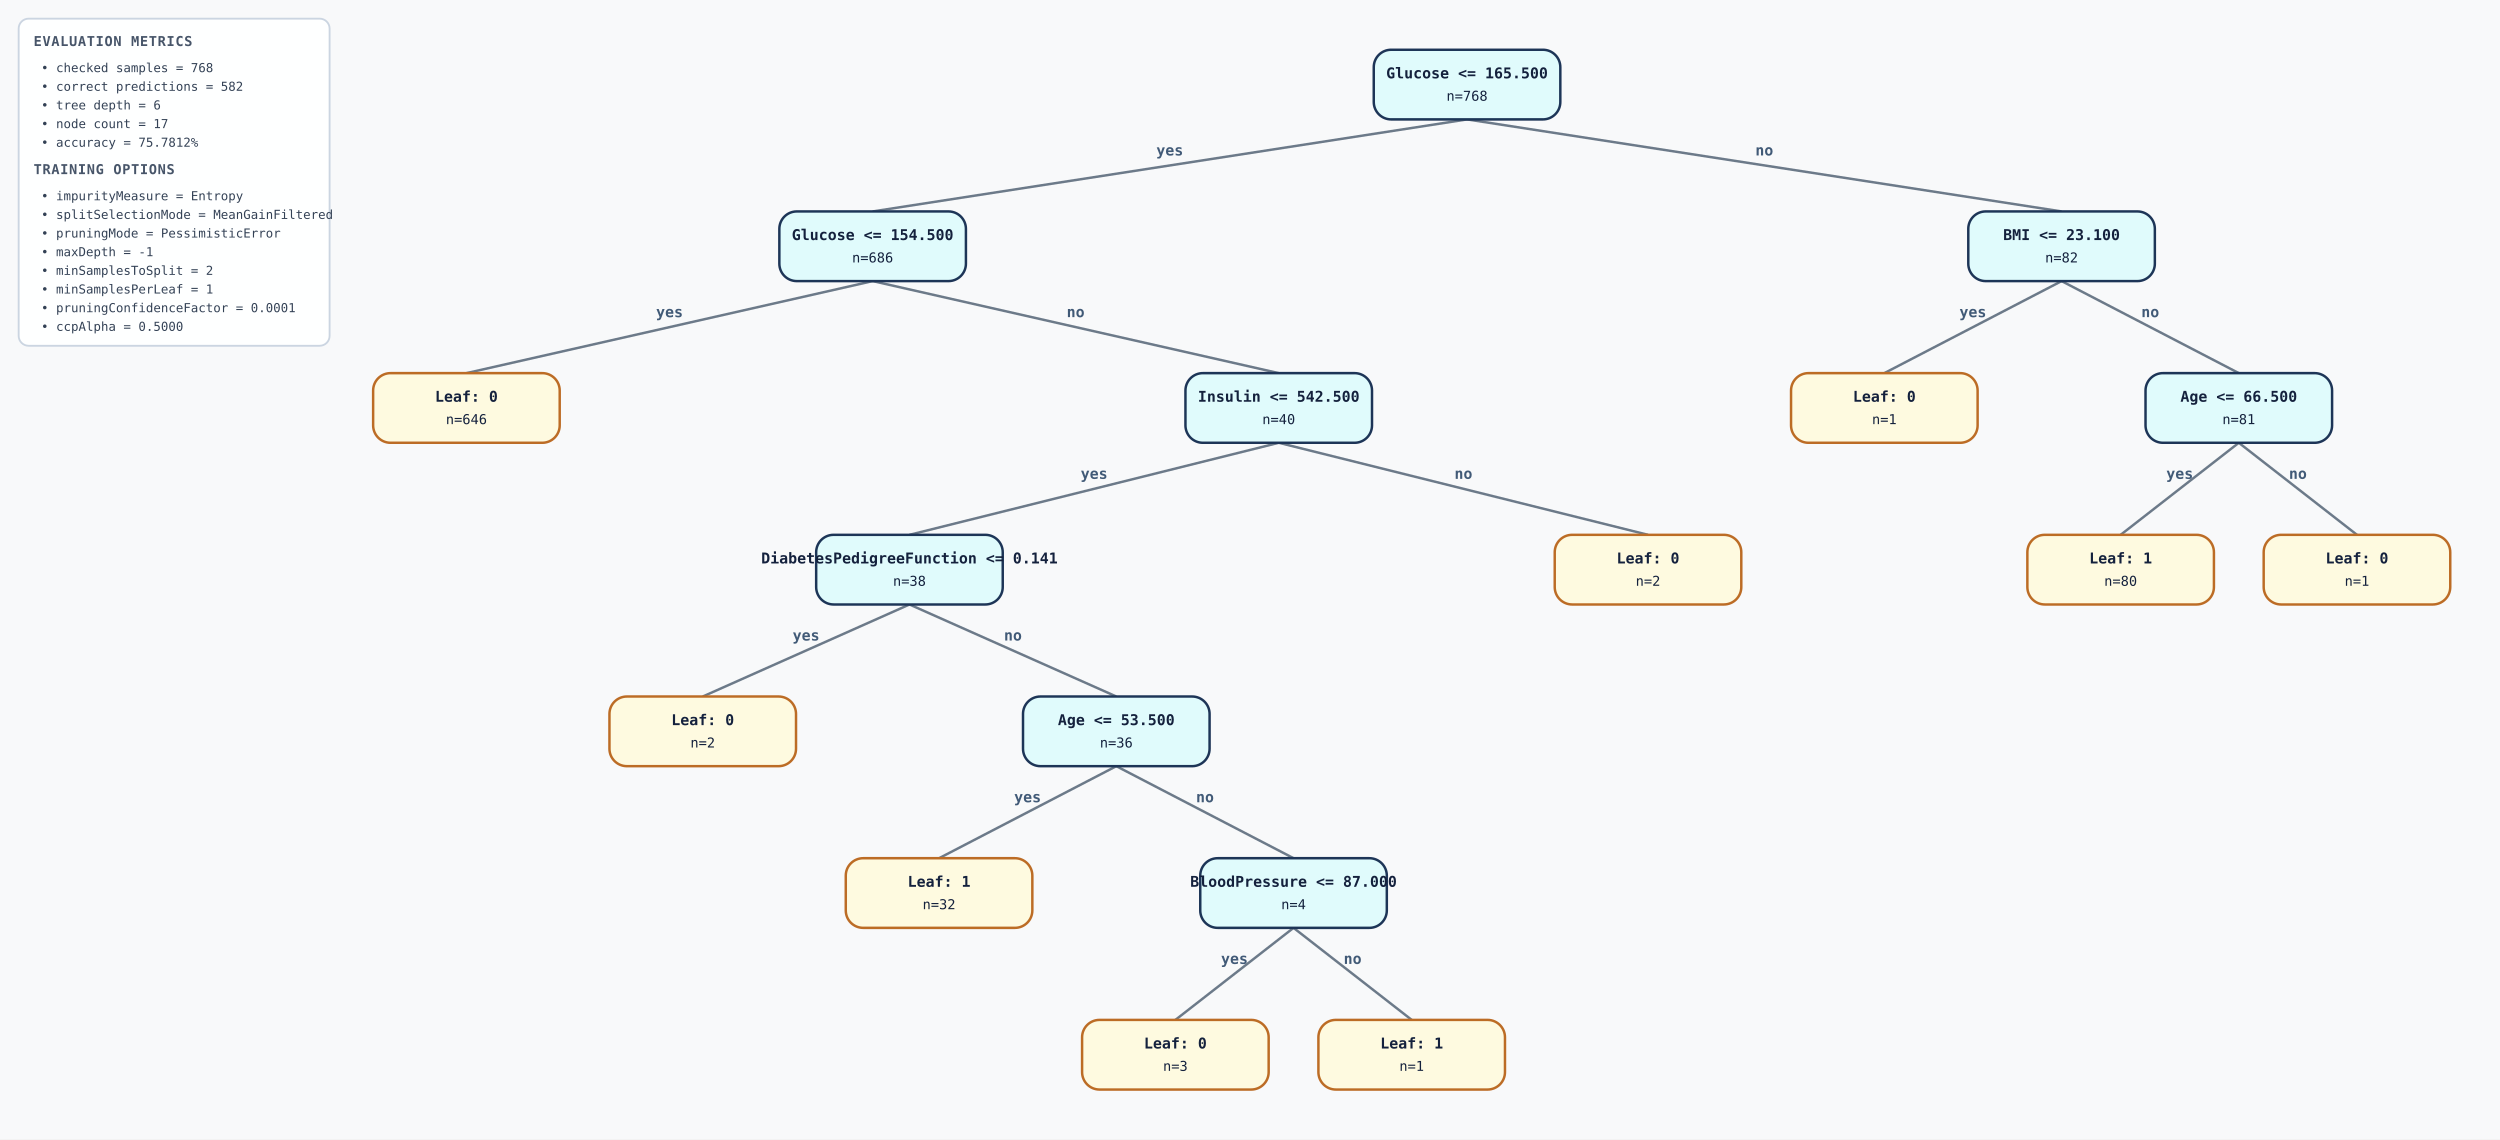
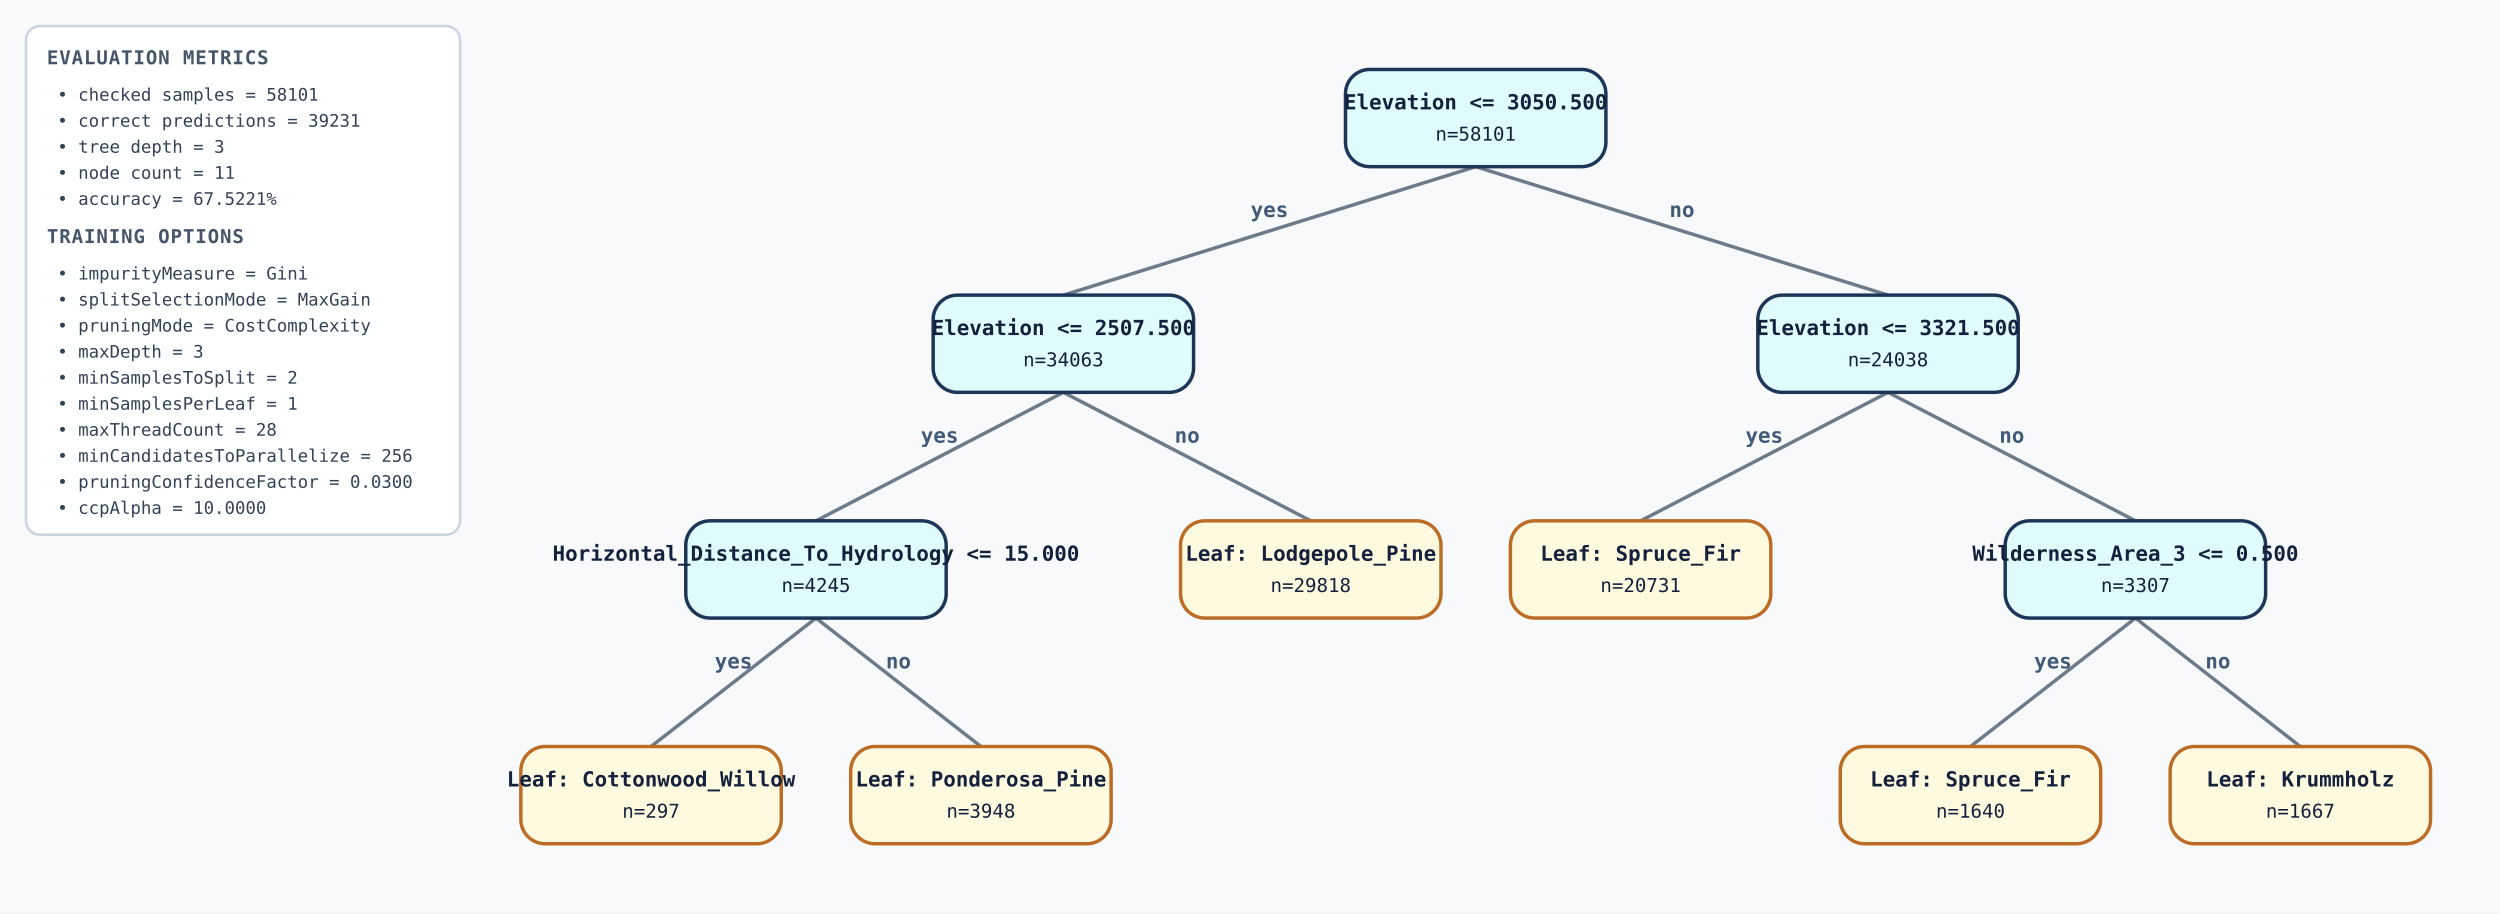
- <svg xmlns="http://www.w3.org/2000/svg" width="2010" height="916" viewBox="0 0 2010 916">
+ <svg xmlns="http://www.w3.org/2000/svg" width="1440" height="526" viewBox="0 0 1440 526">
  <style>
text { font-family: 'DejaVu Sans Mono', monospace; fill: #14213d; }
.edge { stroke: #6c7a89; stroke-width: 2; fill: none; }
.edge-label { font-size: 12px; font-weight: 700; fill: #415a77; }
.decision { fill: #e0fbfc; stroke: #1d3557; stroke-width: 2; }
.leaf { fill: #fefae0; stroke: #bc6c25; stroke-width: 2; }
.node-title { font-size: 12px; font-weight: 700; }
.node-meta { font-size: 11px; }
.card-bg { fill: #ffffff; fill-opacity: 0.92; stroke: #cbd5e1; stroke-width: 1.5; }
.card-header { font-size: 11px; font-weight: 800; fill: #475569; letter-spacing: 0.5px; }
.card-item { font-size: 10px; fill: #334155; }
</style>
-   <rect x="0" y="0" width="2010" height="916" fill="#f8f9fa" />
-   <line class="edge" x1="1179.5" y1="96.0" x2="701.6" y2="170.0" />
-   <text class="edge-label" x="940.5" y="125.0" text-anchor="middle">yes</text>
-   <line class="edge" x1="701.6" y1="226.0" x2="375.0" y2="300.0" />
-   <text class="edge-label" x="538.3" y="255.0" text-anchor="middle">yes</text>
-   <line class="edge" x1="701.6" y1="226.0" x2="1028.1" y2="300.0" />
-   <text class="edge-label" x="864.8" y="255.0" text-anchor="middle">no</text>
-   <line class="edge" x1="1028.1" y1="356.0" x2="731.2" y2="430.0" />
-   <text class="edge-label" x="879.7" y="385.0" text-anchor="middle">yes</text>
-   <line class="edge" x1="731.2" y1="486.0" x2="565.0" y2="560.0" />
-   <text class="edge-label" x="648.1" y="515.0" text-anchor="middle">yes</text>
-   <line class="edge" x1="731.2" y1="486.0" x2="897.5" y2="560.0" />
-   <text class="edge-label" x="814.4" y="515.0" text-anchor="middle">no</text>
-   <line class="edge" x1="897.5" y1="616.0" x2="755.0" y2="690.0" />
-   <text class="edge-label" x="826.2" y="645.0" text-anchor="middle">yes</text>
-   <line class="edge" x1="897.5" y1="616.0" x2="1040.0" y2="690.0" />
-   <text class="edge-label" x="968.8" y="645.0" text-anchor="middle">no</text>
-   <line class="edge" x1="1040.0" y1="746.0" x2="945.0" y2="820.0" />
-   <text class="edge-label" x="992.5" y="775.0" text-anchor="middle">yes</text>
-   <line class="edge" x1="1040.0" y1="746.0" x2="1135.0" y2="820.0" />
-   <text class="edge-label" x="1087.5" y="775.0" text-anchor="middle">no</text>
-   <line class="edge" x1="1028.1" y1="356.0" x2="1325.0" y2="430.0" />
-   <text class="edge-label" x="1176.6" y="385.0" text-anchor="middle">no</text>
-   <line class="edge" x1="1179.5" y1="96.0" x2="1657.5" y2="170.0" />
-   <text class="edge-label" x="1418.5" y="125.0" text-anchor="middle">no</text>
-   <line class="edge" x1="1657.5" y1="226.0" x2="1515.0" y2="300.0" />
-   <text class="edge-label" x="1586.2" y="255.0" text-anchor="middle">yes</text>
-   <line class="edge" x1="1657.5" y1="226.0" x2="1800.0" y2="300.0" />
-   <text class="edge-label" x="1728.8" y="255.0" text-anchor="middle">no</text>
-   <line class="edge" x1="1800.0" y1="356.0" x2="1705.0" y2="430.0" />
-   <text class="edge-label" x="1752.5" y="385.0" text-anchor="middle">yes</text>
-   <line class="edge" x1="1800.0" y1="356.0" x2="1895.0" y2="430.0" />
-   <text class="edge-label" x="1847.5" y="385.0" text-anchor="middle">no</text>
-   <rect class="decision" x="1104.5" y="40.0" width="150" height="56" rx="14" ry="14" />
-   <text class="node-title" x="1179.5" y="63.0" text-anchor="middle">Glucose &lt;= 165.500</text>
-   <text class="node-meta" x="1179.5" y="81.0" text-anchor="middle">n=768</text>
-   <rect class="decision" x="626.6" y="170.0" width="150" height="56" rx="14" ry="14" />
-   <text class="node-title" x="701.6" y="193.0" text-anchor="middle">Glucose &lt;= 154.500</text>
-   <text class="node-meta" x="701.6" y="211.0" text-anchor="middle">n=686</text>
-   <rect class="leaf" x="300.0" y="300.0" width="150" height="56" rx="14" ry="14" />
-   <text class="node-title" x="375.0" y="323.0" text-anchor="middle">Leaf: 0</text>
-   <text class="node-meta" x="375.0" y="341.0" text-anchor="middle">n=646</text>
-   <rect class="decision" x="953.1" y="300.0" width="150" height="56" rx="14" ry="14" />
-   <text class="node-title" x="1028.1" y="323.0" text-anchor="middle">Insulin &lt;= 542.500</text>
-   <text class="node-meta" x="1028.1" y="341.0" text-anchor="middle">n=40</text>
-   <rect class="decision" x="656.2" y="430.0" width="150" height="56" rx="14" ry="14" />
-   <text class="node-title" x="731.2" y="453.0" text-anchor="middle">DiabetesPedigreeFunction &lt;= 0.141</text>
-   <text class="node-meta" x="731.2" y="471.0" text-anchor="middle">n=38</text>
-   <rect class="leaf" x="490.0" y="560.0" width="150" height="56" rx="14" ry="14" />
-   <text class="node-title" x="565.0" y="583.0" text-anchor="middle">Leaf: 0</text>
-   <text class="node-meta" x="565.0" y="601.0" text-anchor="middle">n=2</text>
-   <rect class="decision" x="822.5" y="560.0" width="150" height="56" rx="14" ry="14" />
-   <text class="node-title" x="897.5" y="583.0" text-anchor="middle">Age &lt;= 53.500</text>
-   <text class="node-meta" x="897.5" y="601.0" text-anchor="middle">n=36</text>
-   <rect class="leaf" x="680.0" y="690.0" width="150" height="56" rx="14" ry="14" />
-   <text class="node-title" x="755.0" y="713.0" text-anchor="middle">Leaf: 1</text>
-   <text class="node-meta" x="755.0" y="731.0" text-anchor="middle">n=32</text>
-   <rect class="decision" x="965.0" y="690.0" width="150" height="56" rx="14" ry="14" />
-   <text class="node-title" x="1040.0" y="713.0" text-anchor="middle">BloodPressure &lt;= 87.000</text>
-   <text class="node-meta" x="1040.0" y="731.0" text-anchor="middle">n=4</text>
-   <rect class="leaf" x="870.0" y="820.0" width="150" height="56" rx="14" ry="14" />
-   <text class="node-title" x="945.0" y="843.0" text-anchor="middle">Leaf: 0</text>
-   <text class="node-meta" x="945.0" y="861.0" text-anchor="middle">n=3</text>
-   <rect class="leaf" x="1060.0" y="820.0" width="150" height="56" rx="14" ry="14" />
-   <text class="node-title" x="1135.0" y="843.0" text-anchor="middle">Leaf: 1</text>
-   <text class="node-meta" x="1135.0" y="861.0" text-anchor="middle">n=1</text>
+   <rect x="0" y="0" width="1440" height="526" fill="#f8f9fa" />
+   <line class="edge" x1="850.0" y1="96.0" x2="612.5" y2="170.0" />
+   <text class="edge-label" x="731.2" y="125.0" text-anchor="middle">yes</text>
+   <line class="edge" x1="612.5" y1="226.0" x2="470.0" y2="300.0" />
+   <text class="edge-label" x="541.2" y="255.0" text-anchor="middle">yes</text>
+   <line class="edge" x1="470.0" y1="356.0" x2="375.0" y2="430.0" />
+   <text class="edge-label" x="422.5" y="385.0" text-anchor="middle">yes</text>
+   <line class="edge" x1="470.0" y1="356.0" x2="565.0" y2="430.0" />
+   <text class="edge-label" x="517.5" y="385.0" text-anchor="middle">no</text>
+   <line class="edge" x1="612.5" y1="226.0" x2="755.0" y2="300.0" />
+   <text class="edge-label" x="683.8" y="255.0" text-anchor="middle">no</text>
+   <line class="edge" x1="850.0" y1="96.0" x2="1087.5" y2="170.0" />
+   <text class="edge-label" x="968.8" y="125.0" text-anchor="middle">no</text>
+   <line class="edge" x1="1087.5" y1="226.0" x2="945.0" y2="300.0" />
+   <text class="edge-label" x="1016.2" y="255.0" text-anchor="middle">yes</text>
+   <line class="edge" x1="1087.5" y1="226.0" x2="1230.0" y2="300.0" />
+   <text class="edge-label" x="1158.8" y="255.0" text-anchor="middle">no</text>
+   <line class="edge" x1="1230.0" y1="356.0" x2="1135.0" y2="430.0" />
+   <text class="edge-label" x="1182.5" y="385.0" text-anchor="middle">yes</text>
+   <line class="edge" x1="1230.0" y1="356.0" x2="1325.0" y2="430.0" />
+   <text class="edge-label" x="1277.5" y="385.0" text-anchor="middle">no</text>
+   <rect class="decision" x="775.0" y="40.0" width="150" height="56" rx="14" ry="14" />
+   <text class="node-title" x="850.0" y="63.0" text-anchor="middle">Elevation &lt;= 3050.500</text>
+   <text class="node-meta" x="850.0" y="81.0" text-anchor="middle">n=58101</text>
+   <rect class="decision" x="537.5" y="170.0" width="150" height="56" rx="14" ry="14" />
+   <text class="node-title" x="612.5" y="193.0" text-anchor="middle">Elevation &lt;= 2507.500</text>
+   <text class="node-meta" x="612.5" y="211.0" text-anchor="middle">n=34063</text>
+   <rect class="decision" x="395.0" y="300.0" width="150" height="56" rx="14" ry="14" />
+   <text class="node-title" x="470.0" y="323.0" text-anchor="middle">Horizontal_Distance_To_Hydrology &lt;= 15.000</text>
+   <text class="node-meta" x="470.0" y="341.0" text-anchor="middle">n=4245</text>
+   <rect class="leaf" x="300.0" y="430.0" width="150" height="56" rx="14" ry="14" />
+   <text class="node-title" x="375.0" y="453.0" text-anchor="middle">Leaf: Cottonwood_Willow</text>
+   <text class="node-meta" x="375.0" y="471.0" text-anchor="middle">n=297</text>
+   <rect class="leaf" x="490.0" y="430.0" width="150" height="56" rx="14" ry="14" />
+   <text class="node-title" x="565.0" y="453.0" text-anchor="middle">Leaf: Ponderosa_Pine</text>
+   <text class="node-meta" x="565.0" y="471.0" text-anchor="middle">n=3948</text>
+   <rect class="leaf" x="680.0" y="300.0" width="150" height="56" rx="14" ry="14" />
+   <text class="node-title" x="755.0" y="323.0" text-anchor="middle">Leaf: Lodgepole_Pine</text>
+   <text class="node-meta" x="755.0" y="341.0" text-anchor="middle">n=29818</text>
+   <rect class="decision" x="1012.5" y="170.0" width="150" height="56" rx="14" ry="14" />
+   <text class="node-title" x="1087.5" y="193.0" text-anchor="middle">Elevation &lt;= 3321.500</text>
+   <text class="node-meta" x="1087.5" y="211.0" text-anchor="middle">n=24038</text>
+   <rect class="leaf" x="870.0" y="300.0" width="150" height="56" rx="14" ry="14" />
+   <text class="node-title" x="945.0" y="323.0" text-anchor="middle">Leaf: Spruce_Fir</text>
+   <text class="node-meta" x="945.0" y="341.0" text-anchor="middle">n=20731</text>
+   <rect class="decision" x="1155.0" y="300.0" width="150" height="56" rx="14" ry="14" />
+   <text class="node-title" x="1230.0" y="323.0" text-anchor="middle">Wilderness_Area_3 &lt;= 0.500</text>
+   <text class="node-meta" x="1230.0" y="341.0" text-anchor="middle">n=3307</text>
+   <rect class="leaf" x="1060.0" y="430.0" width="150" height="56" rx="14" ry="14" />
+   <text class="node-title" x="1135.0" y="453.0" text-anchor="middle">Leaf: Spruce_Fir</text>
+   <text class="node-meta" x="1135.0" y="471.0" text-anchor="middle">n=1640</text>
  <rect class="leaf" x="1250.0" y="430.0" width="150" height="56" rx="14" ry="14" />
-   <text class="node-title" x="1325.0" y="453.0" text-anchor="middle">Leaf: 0</text>
-   <text class="node-meta" x="1325.0" y="471.0" text-anchor="middle">n=2</text>
-   <rect class="decision" x="1582.5" y="170.0" width="150" height="56" rx="14" ry="14" />
-   <text class="node-title" x="1657.5" y="193.0" text-anchor="middle">BMI &lt;= 23.100</text>
-   <text class="node-meta" x="1657.5" y="211.0" text-anchor="middle">n=82</text>
-   <rect class="leaf" x="1440.0" y="300.0" width="150" height="56" rx="14" ry="14" />
-   <text class="node-title" x="1515.0" y="323.0" text-anchor="middle">Leaf: 0</text>
-   <text class="node-meta" x="1515.0" y="341.0" text-anchor="middle">n=1</text>
-   <rect class="decision" x="1725.0" y="300.0" width="150" height="56" rx="14" ry="14" />
-   <text class="node-title" x="1800.0" y="323.0" text-anchor="middle">Age &lt;= 66.500</text>
-   <text class="node-meta" x="1800.0" y="341.0" text-anchor="middle">n=81</text>
-   <rect class="leaf" x="1630.0" y="430.0" width="150" height="56" rx="14" ry="14" />
-   <text class="node-title" x="1705.0" y="453.0" text-anchor="middle">Leaf: 1</text>
-   <text class="node-meta" x="1705.0" y="471.0" text-anchor="middle">n=80</text>
-   <rect class="leaf" x="1820.0" y="430.0" width="150" height="56" rx="14" ry="14" />
-   <text class="node-title" x="1895.0" y="453.0" text-anchor="middle">Leaf: 0</text>
-   <text class="node-meta" x="1895.0" y="471.0" text-anchor="middle">n=1</text>
+   <text class="node-title" x="1325.0" y="453.0" text-anchor="middle">Leaf: Krummholz</text>
+   <text class="node-meta" x="1325.0" y="471.0" text-anchor="middle">n=1667</text>
  <g transform="translate(15, 15)">
-     <rect class="card-bg" x="0" y="0" width="250" height="263" rx="8" />
+     <rect class="card-bg" x="0" y="0" width="250" height="293" rx="8" />
    <text class="card-header" x="12" y="22">EVALUATION METRICS</text>
-     <text class="card-item" x="18" y="43">• checked samples = 768</text>
-     <text class="card-item" x="18" y="58">• correct predictions = 582</text>
-     <text class="card-item" x="18" y="73">• tree depth = 6</text>
-     <text class="card-item" x="18" y="88">• node count = 17</text>
-     <text class="card-item" x="18" y="103">• accuracy = 75.7812%</text>
+     <text class="card-item" x="18" y="43">• checked samples = 58101</text>
+     <text class="card-item" x="18" y="58">• correct predictions = 39231</text>
+     <text class="card-item" x="18" y="73">• tree depth = 3</text>
+     <text class="card-item" x="18" y="88">• node count = 11</text>
+     <text class="card-item" x="18" y="103">• accuracy = 67.5221%</text>
    <text class="card-header" x="12" y="125">TRAINING OPTIONS</text>
-     <text class="card-item" x="18" y="146">• impurityMeasure = Entropy</text>
-     <text class="card-item" x="18" y="161">• splitSelectionMode = MeanGainFiltered</text>
-     <text class="card-item" x="18" y="176">• pruningMode = PessimisticError</text>
-     <text class="card-item" x="18" y="191">• maxDepth = -1</text>
+     <text class="card-item" x="18" y="146">• impurityMeasure = Gini</text>
+     <text class="card-item" x="18" y="161">• splitSelectionMode = MaxGain</text>
+     <text class="card-item" x="18" y="176">• pruningMode = CostComplexity</text>
+     <text class="card-item" x="18" y="191">• maxDepth = 3</text>
    <text class="card-item" x="18" y="206">• minSamplesToSplit = 2</text>
    <text class="card-item" x="18" y="221">• minSamplesPerLeaf = 1</text>
-     <text class="card-item" x="18" y="236">• pruningConfidenceFactor = 0.0001</text>
-     <text class="card-item" x="18" y="251">• ccpAlpha = 0.5000</text>
+     <text class="card-item" x="18" y="236">• maxThreadCount = 28</text>
+     <text class="card-item" x="18" y="251">• minCandidatesToParallelize = 256</text>
+     <text class="card-item" x="18" y="266">• pruningConfidenceFactor = 0.0300</text>
+     <text class="card-item" x="18" y="281">• ccpAlpha = 10.0000</text>
  </g>
</svg>
